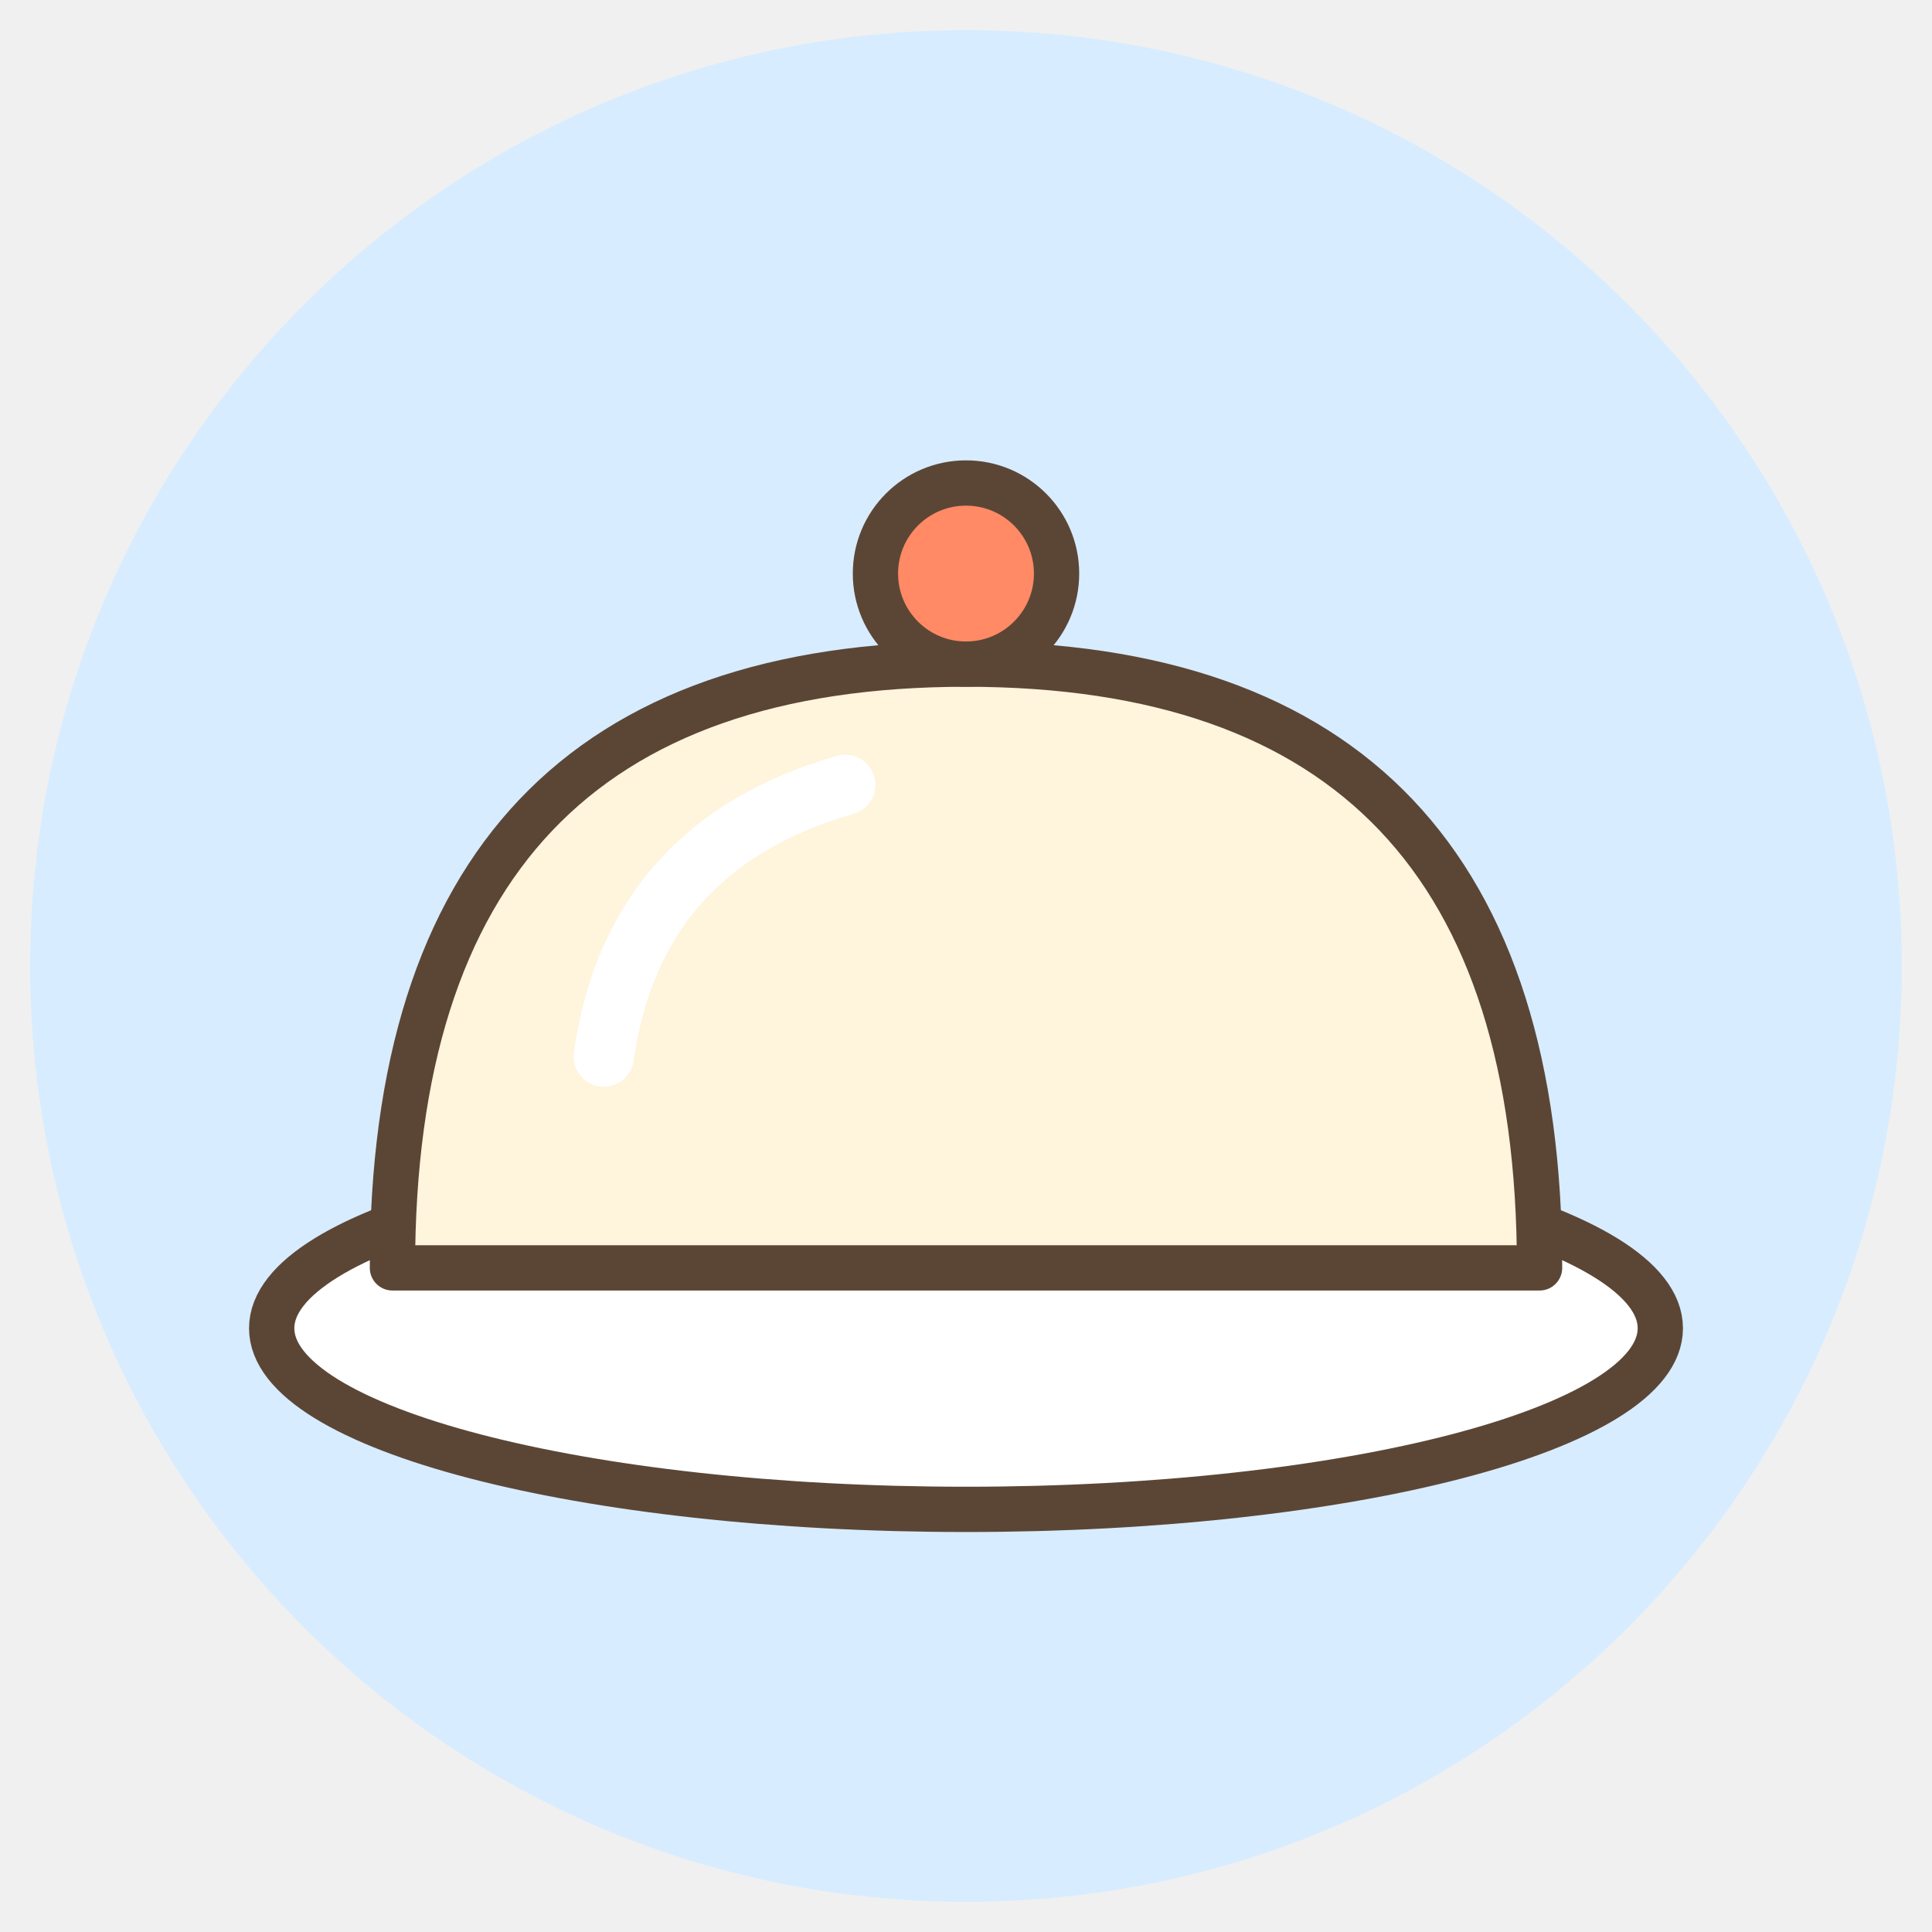
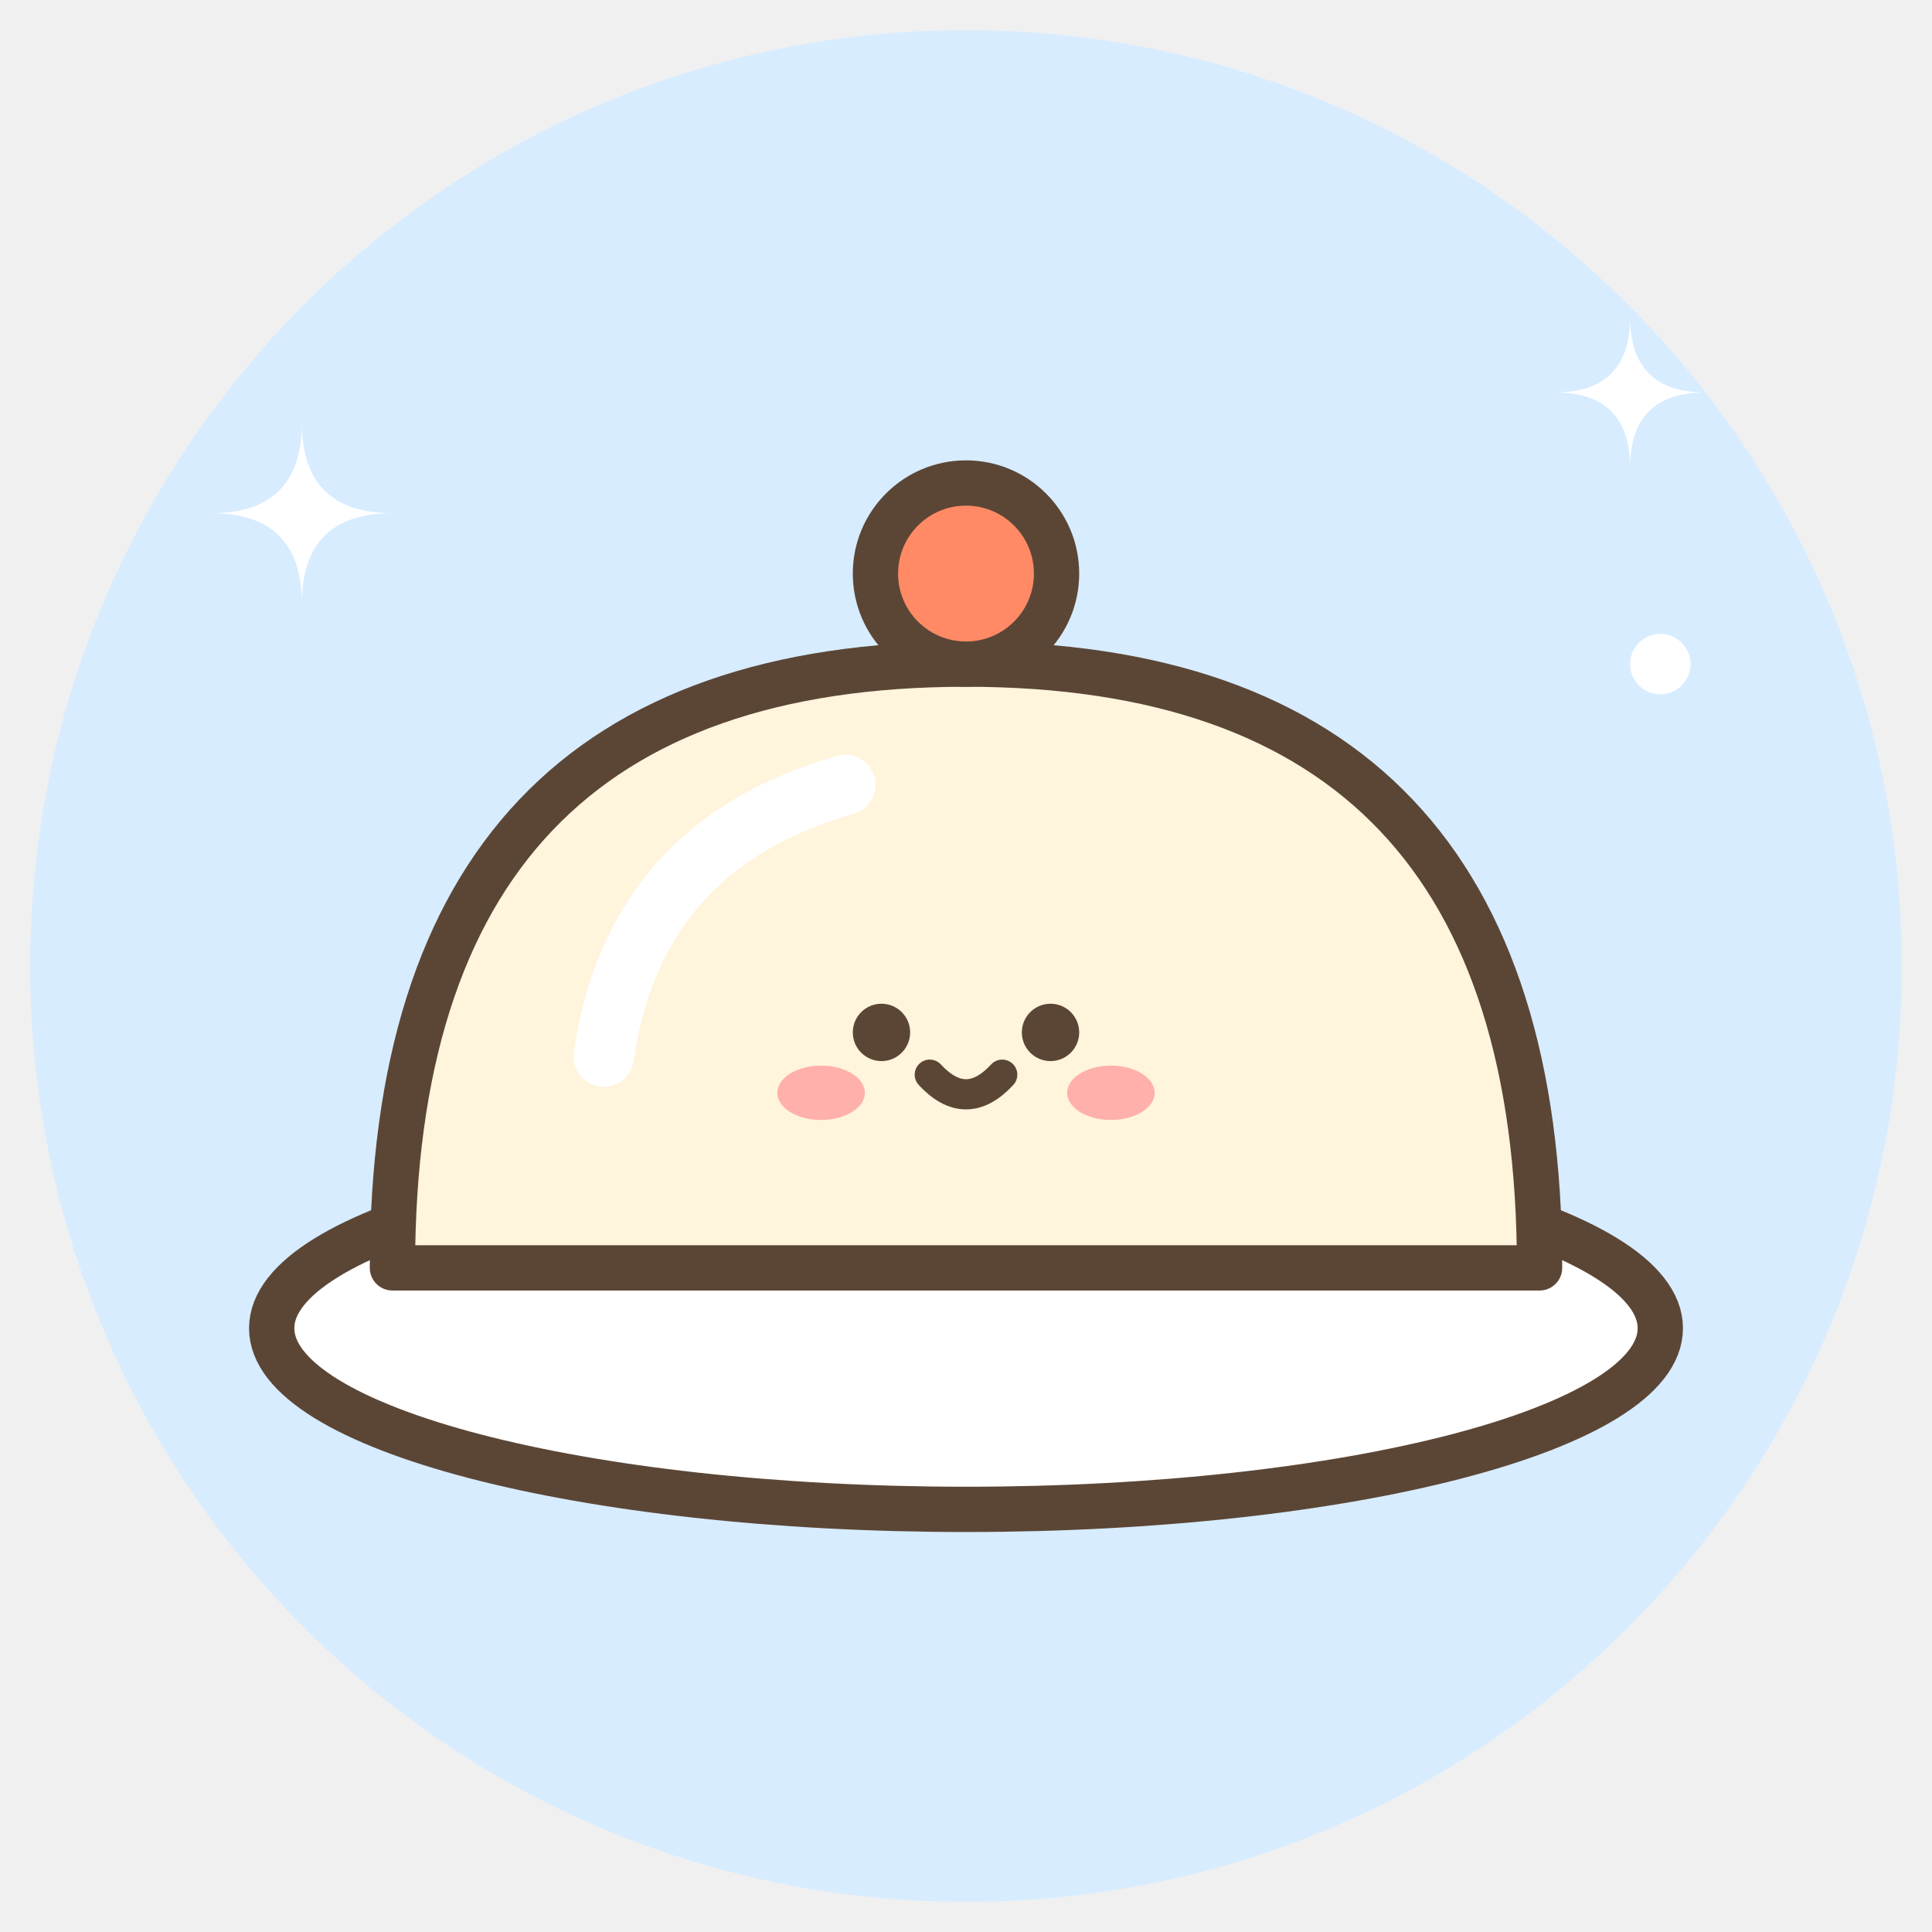
<svg xmlns="http://www.w3.org/2000/svg" viewBox="0 0 128 128">
  <circle cx="64" cy="64" r="62" fill="#d7ecff" />
+   <path d="M20 28 Q20 34 26 34 Q20 34 20 40 Q20 34 14 34 Q20 34 20 28Z" fill="#fff" />
+   <path d="M108 21 Q108 26 113 26 Q108 26 108 31 Q108 26 103 26 Q108 26 108 21Z" fill="#fff" />
+   <circle cx="110" cy="44" r="2" fill="#fff" />
  <g stroke="#5b4636" stroke-width="3" stroke-linejoin="round" stroke-linecap="round">
    <ellipse cx="64" cy="88" rx="46" ry="12" fill="#fff" />
    <path d="M26 84 Q26 44 64 44 Q102 44 102 84Z" fill="#fff4dc" />
    <circle cx="64" cy="38" r="6" fill="#ff8a65" />
    <path d="M40 70 Q42 56 56 52" fill="none" stroke="#fff" stroke-width="4" />
+     <g stroke="none">
+       <ellipse cx="54.4" cy="72.4" rx="2.9" ry="1.8" fill="#ff9a9a" opacity=".75" />
+       <ellipse cx="73.6" cy="72.4" rx="2.9" ry="1.8" fill="#ff9a9a" opacity=".75" />
+       <circle cx="58.4" cy="68.4" r="1.9" fill="#5b4636" />
+       <circle cx="69.6" cy="68.4" r="1.9" fill="#5b4636" />
+     </g>
+     <path d="M61.6 71.2 q2.4 2.6 4.8 0" fill="none" stroke="#5b4636" stroke-width="2.0" />
  </g>
</svg>
